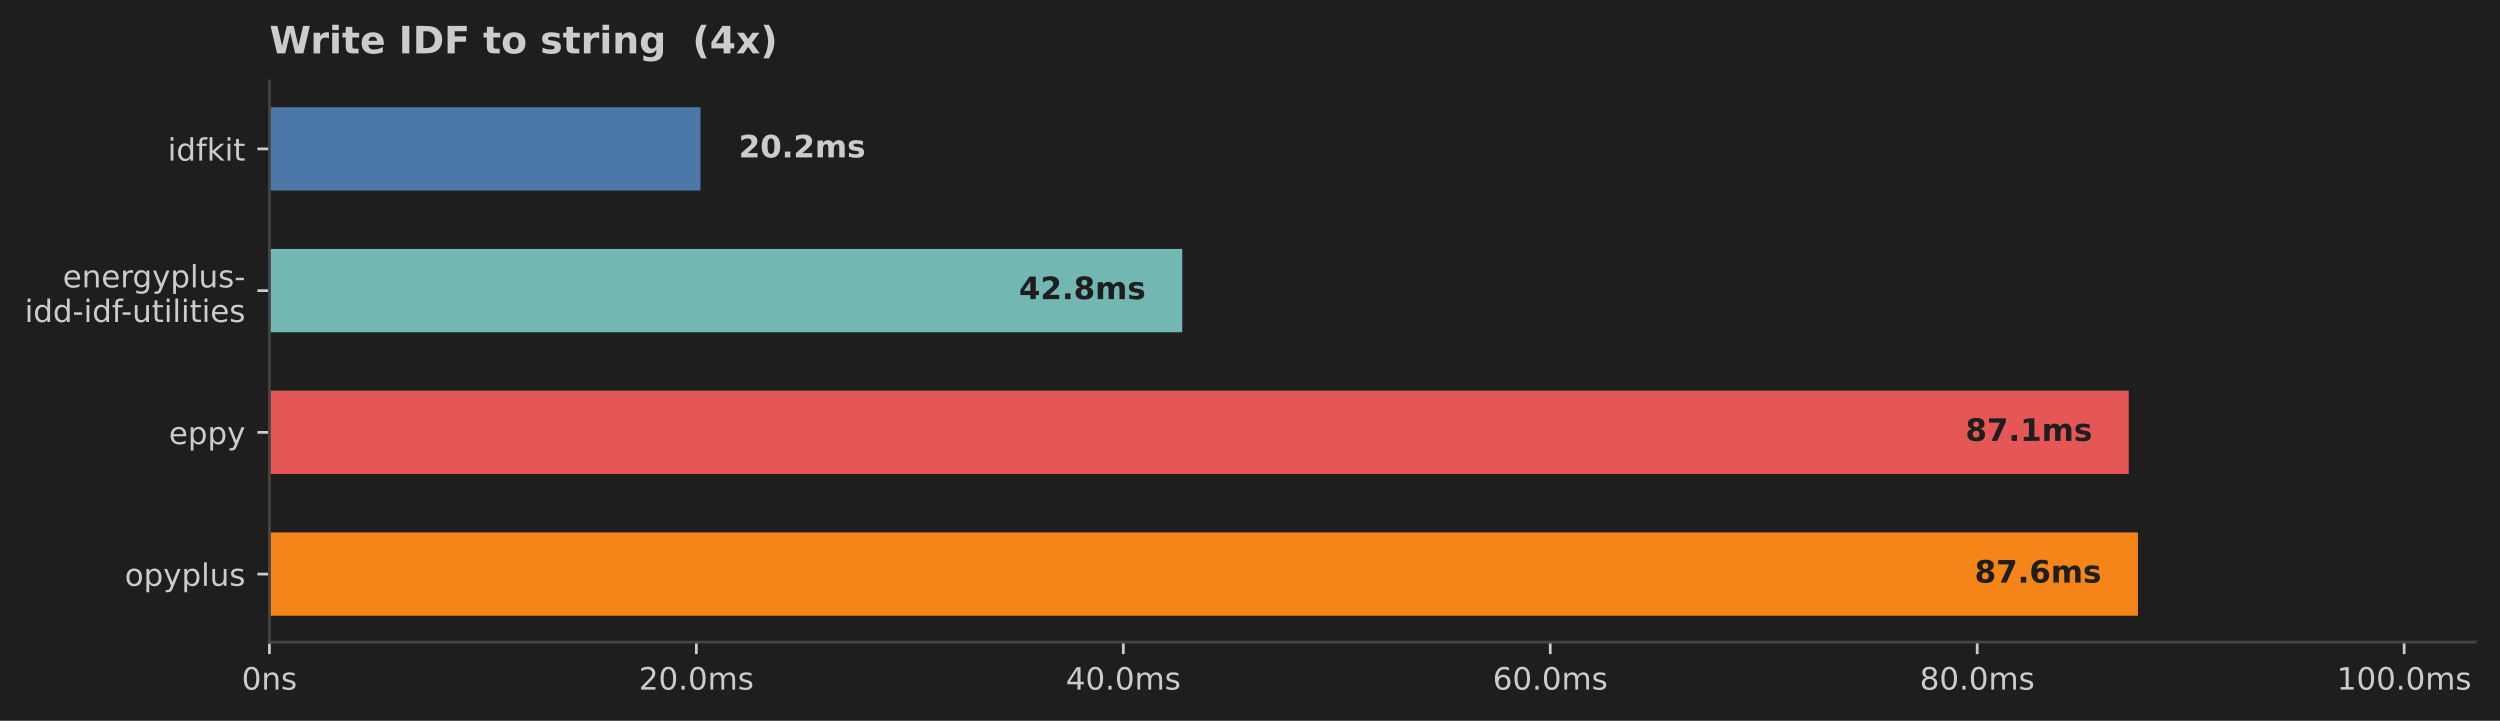
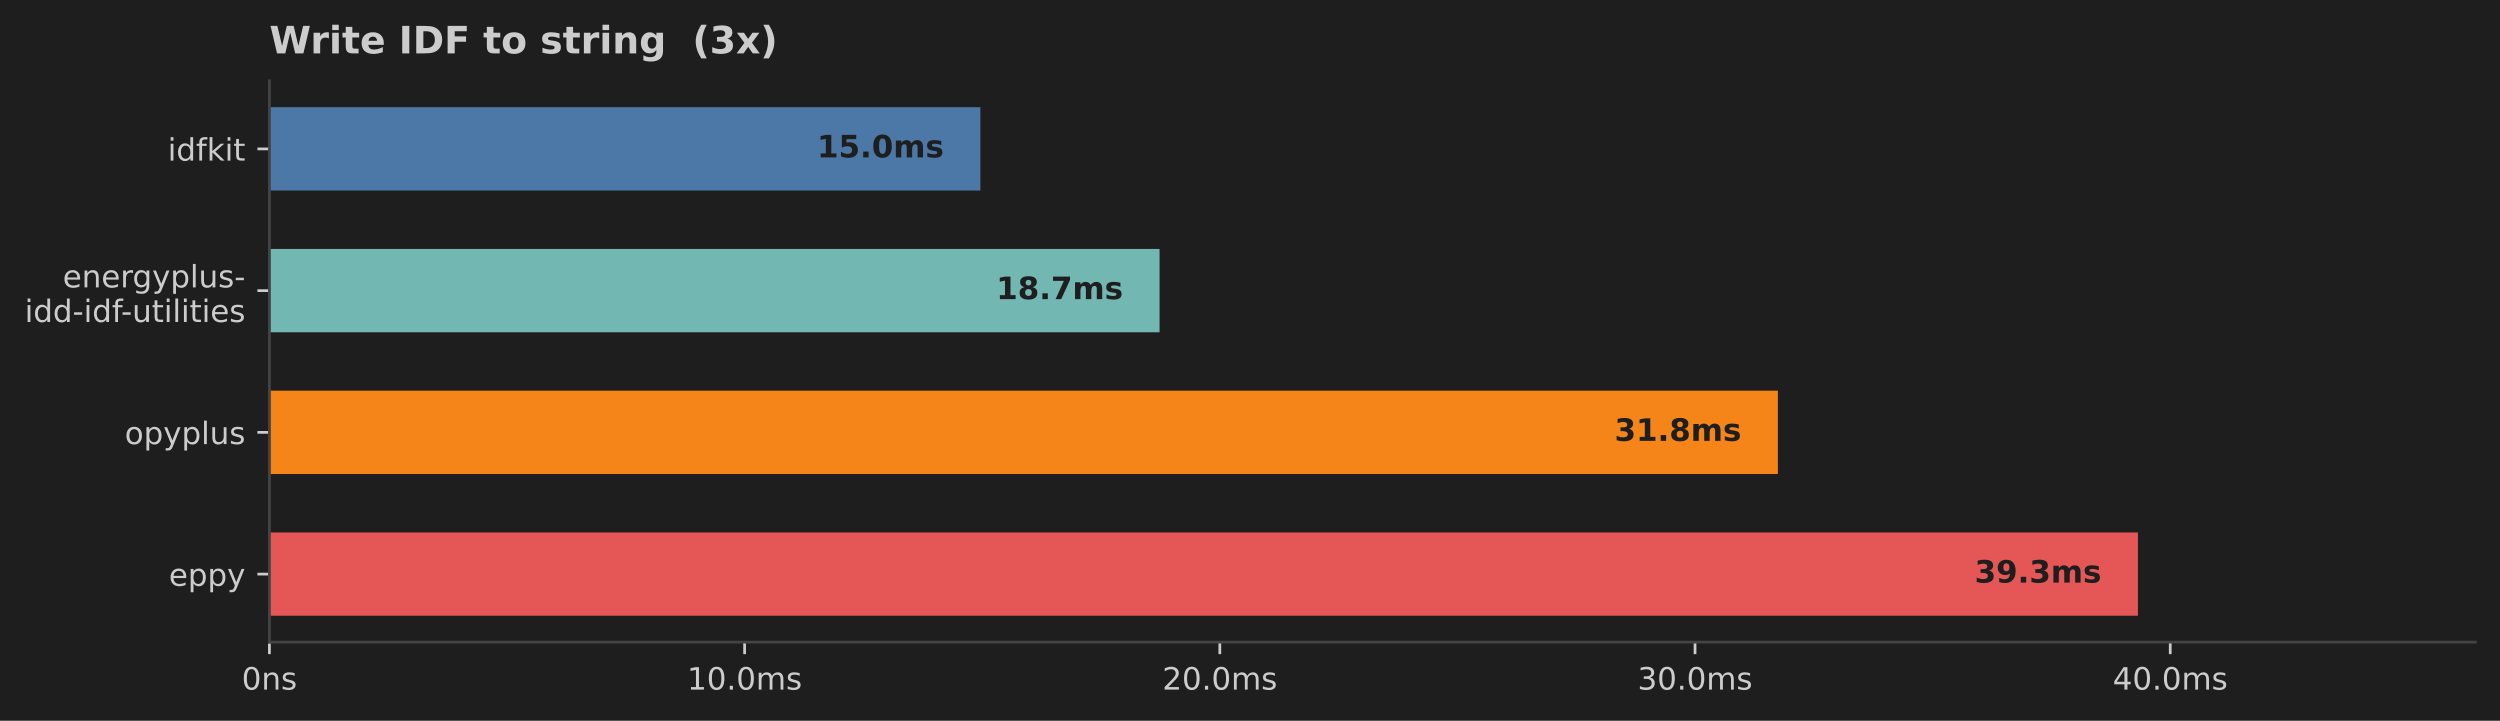
<svg xmlns="http://www.w3.org/2000/svg" xmlns:xlink="http://www.w3.org/1999/xlink" width="728.4pt" height="210pt" viewBox="0 0 728.4 210" version="1.1">
  <defs>
    <style type="text/css">*{stroke-linejoin: round; stroke-linecap: butt}</style>
  </defs>
  <g id="figure_1">
    <g id="patch_1">
      <path d="M 0 210 L 728.4 210 L 728.4 -0 L 0 -0 z " style="fill: #1e1e1e" />
    </g>
    <g id="axes_1">
      <g id="patch_2">
        <path d="M 78.497 187.089 L 721.2 187.089 L 721.2 23.558 L 78.497 23.558 z " style="fill: #1e1e1e" />
      </g>
      <g id="patch_3">
-         <path d="M 78.497 30.992 L 204.346 30.992 L 204.346 55.769 L 78.497 55.769 z " clip-path="url(#p93267f2c42)" style="fill: #4c78a8; stroke: #1e1e1e; stroke-width: 0.5; stroke-linejoin: miter" />
+         <path d="M 78.497 30.992 L 285.893 30.992 L 285.893 55.769 L 78.497 55.769 z " clip-path="url(#pe9deeb8edf)" style="fill: #4c78a8; stroke: #1e1e1e; stroke-width: 0.5; stroke-linejoin: miter" />
      </g>
      <g id="patch_4">
-         <path d="M 78.497 72.287 L 344.708 72.287 L 344.708 97.065 L 78.497 97.065 z " clip-path="url(#p93267f2c42)" style="fill: #72b7b2; stroke: #1e1e1e; stroke-width: 0.5; stroke-linejoin: miter" />
+         <path d="M 78.497 72.287 L 338.099 72.287 L 338.099 97.065 L 78.497 97.065 z " clip-path="url(#pe9deeb8edf)" style="fill: #72b7b2; stroke: #1e1e1e; stroke-width: 0.5; stroke-linejoin: miter" />
      </g>
      <g id="patch_5">
-         <path d="M 78.497 113.583 L 620.486 113.583 L 620.486 138.36 L 78.497 138.36 z " clip-path="url(#p93267f2c42)" style="fill: #e45756; stroke: #1e1e1e; stroke-width: 0.5; stroke-linejoin: miter" />
+         <path d="M 78.497 113.583 L 518.252 113.583 L 518.252 138.36 L 78.497 138.36 z " clip-path="url(#pe9deeb8edf)" style="fill: #f58518; stroke: #1e1e1e; stroke-width: 0.5; stroke-linejoin: miter" />
      </g>
      <g id="patch_6">
-         <path d="M 78.497 154.879 L 623.16 154.879 L 623.16 179.656 L 78.497 179.656 z " clip-path="url(#p93267f2c42)" style="fill: #f58518; stroke: #1e1e1e; stroke-width: 0.5; stroke-linejoin: miter" />
+         <path d="M 78.497 154.879 L 623.16 154.879 L 623.16 179.656 L 78.497 179.656 z " clip-path="url(#pe9deeb8edf)" style="fill: #e45756; stroke: #1e1e1e; stroke-width: 0.5; stroke-linejoin: miter" />
      </g>
      <g id="matplotlib.axis_1">
        <g id="xtick_1">
          <g id="line2d_1">
            <defs>
-               <path id="m9bdb5a04f8" d="M 0 0 L 0 3.5 " style="stroke: #cccccc; stroke-width: 0.8" />
+               <path id="m05610d7aa7" d="M 0 0 L 0 3.5 " style="stroke: #cccccc; stroke-width: 0.8" />
            </defs>
            <g>
-               <use xlink:href="#m9bdb5a04f8" x="78.497" y="187.089" style="fill: #cccccc; stroke: #cccccc; stroke-width: 0.8" />
+               <use xlink:href="#m05610d7aa7" x="78.497" y="187.089" style="fill: #cccccc; stroke: #cccccc; stroke-width: 0.8" />
            </g>
          </g>
          <g id="text_1">
            <g style="fill: #cccccc" transform="translate(70.43734 200.9278) scale(0.09 -0.09)">
              <defs>
                <path id="DejaVuSans-30" d="M 2034 4250 Q 1547 4250 1301 3770 Q 1056 3291 1056 2328 Q 1056 1369 1301 889 Q 1547 409 2034 409 Q 2525 409 2770 889 Q 3016 1369 3016 2328 Q 3016 3291 2770 3770 Q 2525 4250 2034 4250 z M 2034 4750 Q 2819 4750 3233 4129 Q 3647 3509 3647 2328 Q 3647 1150 3233 529 Q 2819 -91 2034 -91 Q 1250 -91 836 529 Q 422 1150 422 2328 Q 422 3509 836 4129 Q 1250 4750 2034 4750 z " transform="scale(0.015625)" />
                <path id="DejaVuSans-6e" d="M 3513 2113 L 3513 0 L 2938 0 L 2938 2094 Q 2938 2591 2744 2837 Q 2550 3084 2163 3084 Q 1697 3084 1428 2787 Q 1159 2491 1159 1978 L 1159 0 L 581 0 L 581 3500 L 1159 3500 L 1159 2956 Q 1366 3272 1645 3428 Q 1925 3584 2291 3584 Q 2894 3584 3203 3211 Q 3513 2838 3513 2113 z " transform="scale(0.015625)" />
                <path id="DejaVuSans-73" d="M 2834 3397 L 2834 2853 Q 2591 2978 2328 3040 Q 2066 3103 1784 3103 Q 1356 3103 1142 2972 Q 928 2841 928 2578 Q 928 2378 1081 2264 Q 1234 2150 1697 2047 L 1894 2003 Q 2506 1872 2764 1633 Q 3022 1394 3022 966 Q 3022 478 2636 193 Q 2250 -91 1575 -91 Q 1294 -91 989 -36 Q 684 19 347 128 L 347 722 Q 666 556 975 473 Q 1284 391 1588 391 Q 1994 391 2212 530 Q 2431 669 2431 922 Q 2431 1156 2273 1281 Q 2116 1406 1581 1522 L 1381 1569 Q 847 1681 609 1914 Q 372 2147 372 2553 Q 372 3047 722 3315 Q 1072 3584 1716 3584 Q 2034 3584 2315 3537 Q 2597 3491 2834 3397 z " transform="scale(0.015625)" />
              </defs>
              <use xlink:href="#DejaVuSans-30" />
              <use xlink:href="#DejaVuSans-6e" transform="translate(63.62305 0)" />
              <use xlink:href="#DejaVuSans-73" transform="translate(127.002 0)" />
            </g>
          </g>
        </g>
        <g id="xtick_2">
          <g id="line2d_2">
            <g>
-               <use xlink:href="#m9bdb5a04f8" x="202.892" y="187.089" style="fill: #cccccc; stroke: #cccccc; stroke-width: 0.8" />
+               <use xlink:href="#m05610d7aa7" x="216.952" y="187.089" style="fill: #cccccc; stroke: #cccccc; stroke-width: 0.8" />
            </g>
          </g>
          <g id="text_2">
-             <g style="fill: #cccccc" transform="translate(186.1449 200.9278) scale(0.09 -0.09)">
-               <defs>
-                 <path id="DejaVuSans-32" d="M 1228 531 L 3431 531 L 3431 0 L 469 0 L 469 531 Q 828 903 1448 1529 Q 2069 2156 2228 2338 Q 2531 2678 2651 2914 Q 2772 3150 2772 3378 Q 2772 3750 2511 3984 Q 2250 4219 1831 4219 Q 1534 4219 1204 4116 Q 875 4013 500 3803 L 500 4441 Q 881 4594 1212 4672 Q 1544 4750 1819 4750 Q 2544 4750 2975 4387 Q 3406 4025 3406 3419 Q 3406 3131 3298 2873 Q 3191 2616 2906 2266 Q 2828 2175 2409 1742 Q 1991 1309 1228 531 z " transform="scale(0.015625)" />
+             <g style="fill: #cccccc" transform="translate(200.2051 200.9278) scale(0.09 -0.09)">
+               <defs>
+                 <path id="DejaVuSans-31" d="M 794 531 L 1825 531 L 1825 4091 L 703 3866 L 703 4441 L 1819 4666 L 2450 4666 L 2450 531 L 3481 531 L 3481 0 L 794 0 L 794 531 z " transform="scale(0.015625)" />
                <path id="DejaVuSans-2e" d="M 684 794 L 1344 794 L 1344 0 L 684 0 L 684 794 z " transform="scale(0.015625)" />
                <path id="DejaVuSans-6d" d="M 3328 2828 Q 3544 3216 3844 3400 Q 4144 3584 4550 3584 Q 5097 3584 5394 3201 Q 5691 2819 5691 2113 L 5691 0 L 5113 0 L 5113 2094 Q 5113 2597 4934 2840 Q 4756 3084 4391 3084 Q 3944 3084 3684 2787 Q 3425 2491 3425 1978 L 3425 0 L 2847 0 L 2847 2094 Q 2847 2600 2669 2842 Q 2491 3084 2119 3084 Q 1678 3084 1418 2786 Q 1159 2488 1159 1978 L 1159 0 L 581 0 L 581 3500 L 1159 3500 L 1159 2956 Q 1356 3278 1631 3431 Q 1906 3584 2284 3584 Q 2666 3584 2933 3390 Q 3200 3197 3328 2828 z " transform="scale(0.015625)" />
+               </defs>
+               <use xlink:href="#DejaVuSans-31" />
+               <use xlink:href="#DejaVuSans-30" transform="translate(63.62305 0)" />
+               <use xlink:href="#DejaVuSans-2e" transform="translate(127.2461 0)" />
+               <use xlink:href="#DejaVuSans-30" transform="translate(159.0332 0)" />
+               <use xlink:href="#DejaVuSans-6d" transform="translate(222.6562 0)" />
+               <use xlink:href="#DejaVuSans-73" transform="translate(320.0684 0)" />
+             </g>
+           </g>
+         </g>
+         <g id="xtick_3">
+           <g id="line2d_3">
+             <g>
+               <use xlink:href="#m05610d7aa7" x="355.408" y="187.089" style="fill: #cccccc; stroke: #cccccc; stroke-width: 0.8" />
+             </g>
+           </g>
+           <g id="text_3">
+             <g style="fill: #cccccc" transform="translate(338.6607 200.9278) scale(0.09 -0.09)">
+               <defs>
+                 <path id="DejaVuSans-32" d="M 1228 531 L 3431 531 L 3431 0 L 469 0 L 469 531 Q 828 903 1448 1529 Q 2069 2156 2228 2338 Q 2531 2678 2651 2914 Q 2772 3150 2772 3378 Q 2772 3750 2511 3984 Q 2250 4219 1831 4219 Q 1534 4219 1204 4116 Q 875 4013 500 3803 L 500 4441 Q 881 4594 1212 4672 Q 1544 4750 1819 4750 Q 2544 4750 2975 4387 Q 3406 4025 3406 3419 Q 3406 3131 3298 2873 Q 3191 2616 2906 2266 Q 2828 2175 2409 1742 Q 1991 1309 1228 531 z " transform="scale(0.015625)" />
              </defs>
              <use xlink:href="#DejaVuSans-32" />
              <use xlink:href="#DejaVuSans-30" transform="translate(63.62305 0)" />
              <use xlink:href="#DejaVuSans-2e" transform="translate(127.2461 0)" />
              <use xlink:href="#DejaVuSans-30" transform="translate(159.0332 0)" />
              <use xlink:href="#DejaVuSans-6d" transform="translate(222.6562 0)" />
              <use xlink:href="#DejaVuSans-73" transform="translate(320.0684 0)" />
            </g>
          </g>
        </g>
-         <g id="xtick_3">
-           <g id="line2d_3">
-             <g>
-               <use xlink:href="#m9bdb5a04f8" x="327.287" y="187.089" style="fill: #cccccc; stroke: #cccccc; stroke-width: 0.8" />
-             </g>
-           </g>
-           <g id="text_3">
-             <g style="fill: #cccccc" transform="translate(310.5403 200.9278) scale(0.09 -0.09)">
+         <g id="xtick_4">
+           <g id="line2d_4">
+             <g>
+               <use xlink:href="#m05610d7aa7" x="493.863" y="187.089" style="fill: #cccccc; stroke: #cccccc; stroke-width: 0.8" />
+             </g>
+           </g>
+           <g id="text_4">
+             <g style="fill: #cccccc" transform="translate(477.1163 200.9278) scale(0.09 -0.09)">
+               <defs>
+                 <path id="DejaVuSans-33" d="M 2597 2516 Q 3050 2419 3304 2112 Q 3559 1806 3559 1356 Q 3559 666 3084 287 Q 2609 -91 1734 -91 Q 1441 -91 1130 -33 Q 819 25 488 141 L 488 750 Q 750 597 1062 519 Q 1375 441 1716 441 Q 2309 441 2620 675 Q 2931 909 2931 1356 Q 2931 1769 2642 2001 Q 2353 2234 1838 2234 L 1294 2234 L 1294 2753 L 1863 2753 Q 2328 2753 2575 2939 Q 2822 3125 2822 3475 Q 2822 3834 2567 4026 Q 2313 4219 1838 4219 Q 1578 4219 1281 4162 Q 984 4106 628 3988 L 628 4550 Q 988 4650 1302 4700 Q 1616 4750 1894 4750 Q 2613 4750 3031 4423 Q 3450 4097 3450 3541 Q 3450 3153 3228 2886 Q 3006 2619 2597 2516 z " transform="scale(0.015625)" />
+               </defs>
+               <use xlink:href="#DejaVuSans-33" />
+               <use xlink:href="#DejaVuSans-30" transform="translate(63.62305 0)" />
+               <use xlink:href="#DejaVuSans-2e" transform="translate(127.2461 0)" />
+               <use xlink:href="#DejaVuSans-30" transform="translate(159.0332 0)" />
+               <use xlink:href="#DejaVuSans-6d" transform="translate(222.6562 0)" />
+               <use xlink:href="#DejaVuSans-73" transform="translate(320.0684 0)" />
+             </g>
+           </g>
+         </g>
+         <g id="xtick_5">
+           <g id="line2d_5">
+             <g>
+               <use xlink:href="#m05610d7aa7" x="632.319" y="187.089" style="fill: #cccccc; stroke: #cccccc; stroke-width: 0.8" />
+             </g>
+           </g>
+           <g id="text_5">
+             <g style="fill: #cccccc" transform="translate(615.5719 200.9278) scale(0.09 -0.09)">
              <defs>
                <path id="DejaVuSans-34" d="M 2419 4116 L 825 1625 L 2419 1625 L 2419 4116 z M 2253 4666 L 3047 4666 L 3047 1625 L 3713 1625 L 3713 1100 L 3047 1100 L 3047 0 L 2419 0 L 2419 1100 L 313 1100 L 313 1709 L 2253 4666 z " transform="scale(0.015625)" />
              </defs>
              <use xlink:href="#DejaVuSans-34" />
              <use xlink:href="#DejaVuSans-30" transform="translate(63.62305 0)" />
              <use xlink:href="#DejaVuSans-2e" transform="translate(127.2461 0)" />
              <use xlink:href="#DejaVuSans-30" transform="translate(159.0332 0)" />
              <use xlink:href="#DejaVuSans-6d" transform="translate(222.6562 0)" />
              <use xlink:href="#DejaVuSans-73" transform="translate(320.0684 0)" />
            </g>
          </g>
        </g>
-         <g id="xtick_4">
-           <g id="line2d_4">
-             <g>
-               <use xlink:href="#m9bdb5a04f8" x="451.683" y="187.089" style="fill: #cccccc; stroke: #cccccc; stroke-width: 0.8" />
-             </g>
-           </g>
-           <g id="text_4">
-             <g style="fill: #cccccc" transform="translate(434.9357 200.9278) scale(0.09 -0.09)">
-               <defs>
-                 <path id="DejaVuSans-36" d="M 2113 2584 Q 1688 2584 1439 2293 Q 1191 2003 1191 1497 Q 1191 994 1439 701 Q 1688 409 2113 409 Q 2538 409 2786 701 Q 3034 994 3034 1497 Q 3034 2003 2786 2293 Q 2538 2584 2113 2584 z M 3366 4563 L 3366 3988 Q 3128 4100 2886 4159 Q 2644 4219 2406 4219 Q 1781 4219 1451 3797 Q 1122 3375 1075 2522 Q 1259 2794 1537 2939 Q 1816 3084 2150 3084 Q 2853 3084 3261 2657 Q 3669 2231 3669 1497 Q 3669 778 3244 343 Q 2819 -91 2113 -91 Q 1303 -91 875 529 Q 447 1150 447 2328 Q 447 3434 972 4092 Q 1497 4750 2381 4750 Q 2619 4750 2861 4703 Q 3103 4656 3366 4563 z " transform="scale(0.015625)" />
-               </defs>
-               <use xlink:href="#DejaVuSans-36" />
-               <use xlink:href="#DejaVuSans-30" transform="translate(63.62305 0)" />
-               <use xlink:href="#DejaVuSans-2e" transform="translate(127.2461 0)" />
-               <use xlink:href="#DejaVuSans-30" transform="translate(159.0332 0)" />
-               <use xlink:href="#DejaVuSans-6d" transform="translate(222.6562 0)" />
-               <use xlink:href="#DejaVuSans-73" transform="translate(320.0684 0)" />
-             </g>
-           </g>
-         </g>
-         <g id="xtick_5">
-           <g id="line2d_5">
-             <g>
-               <use xlink:href="#m9bdb5a04f8" x="576.078" y="187.089" style="fill: #cccccc; stroke: #cccccc; stroke-width: 0.8" />
-             </g>
-           </g>
-           <g id="text_5">
-             <g style="fill: #cccccc" transform="translate(559.331 200.9278) scale(0.09 -0.09)">
-               <defs>
-                 <path id="DejaVuSans-38" d="M 2034 2216 Q 1584 2216 1326 1975 Q 1069 1734 1069 1313 Q 1069 891 1326 650 Q 1584 409 2034 409 Q 2484 409 2743 651 Q 3003 894 3003 1313 Q 3003 1734 2745 1975 Q 2488 2216 2034 2216 z M 1403 2484 Q 997 2584 770 2862 Q 544 3141 544 3541 Q 544 4100 942 4425 Q 1341 4750 2034 4750 Q 2731 4750 3128 4425 Q 3525 4100 3525 3541 Q 3525 3141 3298 2862 Q 3072 2584 2669 2484 Q 3125 2378 3379 2068 Q 3634 1759 3634 1313 Q 3634 634 3220 271 Q 2806 -91 2034 -91 Q 1263 -91 848 271 Q 434 634 434 1313 Q 434 1759 690 2068 Q 947 2378 1403 2484 z M 1172 3481 Q 1172 3119 1398 2916 Q 1625 2713 2034 2713 Q 2441 2713 2670 2916 Q 2900 3119 2900 3481 Q 2900 3844 2670 4047 Q 2441 4250 2034 4250 Q 1625 4250 1398 4047 Q 1172 3844 1172 3481 z " transform="scale(0.015625)" />
-               </defs>
-               <use xlink:href="#DejaVuSans-38" />
-               <use xlink:href="#DejaVuSans-30" transform="translate(63.62305 0)" />
-               <use xlink:href="#DejaVuSans-2e" transform="translate(127.2461 0)" />
-               <use xlink:href="#DejaVuSans-30" transform="translate(159.0332 0)" />
-               <use xlink:href="#DejaVuSans-6d" transform="translate(222.6562 0)" />
-               <use xlink:href="#DejaVuSans-73" transform="translate(320.0684 0)" />
-             </g>
-           </g>
-         </g>
-         <g id="xtick_6">
-           <g id="line2d_6">
-             <g>
-               <use xlink:href="#m9bdb5a04f8" x="700.473" y="187.089" style="fill: #cccccc; stroke: #cccccc; stroke-width: 0.8" />
-             </g>
-           </g>
-           <g id="text_6">
-             <g style="fill: #cccccc" transform="translate(680.8633 200.9278) scale(0.09 -0.09)">
-               <defs>
-                 <path id="DejaVuSans-31" d="M 794 531 L 1825 531 L 1825 4091 L 703 3866 L 703 4441 L 1819 4666 L 2450 4666 L 2450 531 L 3481 531 L 3481 0 L 794 0 L 794 531 z " transform="scale(0.015625)" />
-               </defs>
-               <use xlink:href="#DejaVuSans-31" />
-               <use xlink:href="#DejaVuSans-30" transform="translate(63.62305 0)" />
-               <use xlink:href="#DejaVuSans-30" transform="translate(127.2461 0)" />
-               <use xlink:href="#DejaVuSans-2e" transform="translate(190.8691 0)" />
-               <use xlink:href="#DejaVuSans-30" transform="translate(222.6562 0)" />
-               <use xlink:href="#DejaVuSans-6d" transform="translate(286.2793 0)" />
-               <use xlink:href="#DejaVuSans-73" transform="translate(383.6914 0)" />
-             </g>
-           </g>
-         </g>
      </g>
      <g id="matplotlib.axis_2">
        <g id="ytick_1">
-           <g id="line2d_7">
+           <g id="line2d_6">
            <defs>
-               <path id="m11b042b193" d="M 0 0 L -3.5 0 " style="stroke: #cccccc; stroke-width: 0.8" />
+               <path id="m32acbdb118" d="M 0 0 L -3.5 0 " style="stroke: #cccccc; stroke-width: 0.8" />
            </defs>
            <g>
-               <use xlink:href="#m11b042b193" x="78.497" y="43.38" style="fill: #cccccc; stroke: #cccccc; stroke-width: 0.8" />
-             </g>
-           </g>
-           <g id="text_7">
+               <use xlink:href="#m32acbdb118" x="78.497" y="43.38" style="fill: #cccccc; stroke: #cccccc; stroke-width: 0.8" />
+             </g>
+           </g>
+           <g id="text_6">
            <g style="fill: #cccccc" transform="translate(48.87422 46.79951) scale(0.09 -0.09)">
              <defs>
                <path id="DejaVuSans-69" d="M 603 3500 L 1178 3500 L 1178 0 L 603 0 L 603 3500 z M 603 4863 L 1178 4863 L 1178 4134 L 603 4134 L 603 4863 z " transform="scale(0.015625)" />
                <path id="DejaVuSans-64" d="M 2906 2969 L 2906 4863 L 3481 4863 L 3481 0 L 2906 0 L 2906 525 Q 2725 213 2448 61 Q 2172 -91 1784 -91 Q 1150 -91 751 415 Q 353 922 353 1747 Q 353 2572 751 3078 Q 1150 3584 1784 3584 Q 2172 3584 2448 3432 Q 2725 3281 2906 2969 z M 947 1747 Q 947 1113 1208 752 Q 1469 391 1925 391 Q 2381 391 2643 752 Q 2906 1113 2906 1747 Q 2906 2381 2643 2742 Q 2381 3103 1925 3103 Q 1469 3103 1208 2742 Q 947 2381 947 1747 z " transform="scale(0.015625)" />
                <path id="DejaVuSans-66" d="M 2375 4863 L 2375 4384 L 1825 4384 Q 1516 4384 1395 4259 Q 1275 4134 1275 3809 L 1275 3500 L 2222 3500 L 2222 3053 L 1275 3053 L 1275 0 L 697 0 L 697 3053 L 147 3053 L 147 3500 L 697 3500 L 697 3744 Q 697 4328 969 4595 Q 1241 4863 1831 4863 L 2375 4863 z " transform="scale(0.015625)" />
                <path id="DejaVuSans-6b" d="M 581 4863 L 1159 4863 L 1159 1991 L 2875 3500 L 3609 3500 L 1753 1863 L 3688 0 L 2938 0 L 1159 1709 L 1159 0 L 581 0 L 581 4863 z " transform="scale(0.015625)" />
                <path id="DejaVuSans-74" d="M 1172 4494 L 1172 3500 L 2356 3500 L 2356 3053 L 1172 3053 L 1172 1153 Q 1172 725 1289 603 Q 1406 481 1766 481 L 2356 481 L 2356 0 L 1766 0 Q 1100 0 847 248 Q 594 497 594 1153 L 594 3053 L 172 3053 L 172 3500 L 594 3500 L 594 4494 L 1172 4494 z " transform="scale(0.015625)" />
              </defs>
              <use xlink:href="#DejaVuSans-69" />
              <use xlink:href="#DejaVuSans-64" transform="translate(27.7832 0)" />
              <use xlink:href="#DejaVuSans-66" transform="translate(91.25977 0)" />
              <use xlink:href="#DejaVuSans-6b" transform="translate(126.4648 0)" />
              <use xlink:href="#DejaVuSans-69" transform="translate(184.375 0)" />
              <use xlink:href="#DejaVuSans-74" transform="translate(212.1582 0)" />
            </g>
          </g>
        </g>
        <g id="ytick_2">
-           <g id="line2d_8">
-             <g>
-               <use xlink:href="#m11b042b193" x="78.497" y="84.676" style="fill: #cccccc; stroke: #cccccc; stroke-width: 0.8" />
-             </g>
-           </g>
-           <g id="text_8">
+           <g id="line2d_7">
+             <g>
+               <use xlink:href="#m32acbdb118" x="78.497" y="84.676" style="fill: #cccccc; stroke: #cccccc; stroke-width: 0.8" />
+             </g>
+           </g>
+           <g id="text_7">
            <g style="fill: #cccccc" transform="translate(18.28125 83.74004) scale(0.09 -0.09)">
              <defs>
                <path id="DejaVuSans-65" d="M 3597 1894 L 3597 1613 L 953 1613 Q 991 1019 1311 708 Q 1631 397 2203 397 Q 2534 397 2845 478 Q 3156 559 3463 722 L 3463 178 Q 3153 47 2828 -22 Q 2503 -91 2169 -91 Q 1331 -91 842 396 Q 353 884 353 1716 Q 353 2575 817 3079 Q 1281 3584 2069 3584 Q 2775 3584 3186 3129 Q 3597 2675 3597 1894 z M 3022 2063 Q 3016 2534 2758 2815 Q 2500 3097 2075 3097 Q 1594 3097 1305 2825 Q 1016 2553 972 2059 L 3022 2063 z " transform="scale(0.015625)" />
                <path id="DejaVuSans-72" d="M 2631 2963 Q 2534 3019 2420 3045 Q 2306 3072 2169 3072 Q 1681 3072 1420 2755 Q 1159 2438 1159 1844 L 1159 0 L 581 0 L 581 3500 L 1159 3500 L 1159 2956 Q 1341 3275 1631 3429 Q 1922 3584 2338 3584 Q 2397 3584 2469 3576 Q 2541 3569 2628 3553 L 2631 2963 z " transform="scale(0.015625)" />
                <path id="DejaVuSans-67" d="M 2906 1791 Q 2906 2416 2648 2759 Q 2391 3103 1925 3103 Q 1463 3103 1205 2759 Q 947 2416 947 1791 Q 947 1169 1205 825 Q 1463 481 1925 481 Q 2391 481 2648 825 Q 2906 1169 2906 1791 z M 3481 434 Q 3481 -459 3084 -895 Q 2688 -1331 1869 -1331 Q 1566 -1331 1297 -1286 Q 1028 -1241 775 -1147 L 775 -588 Q 1028 -725 1275 -790 Q 1522 -856 1778 -856 Q 2344 -856 2625 -561 Q 2906 -266 2906 331 L 2906 616 Q 2728 306 2450 153 Q 2172 0 1784 0 Q 1141 0 747 490 Q 353 981 353 1791 Q 353 2603 747 3093 Q 1141 3584 1784 3584 Q 2172 3584 2450 3431 Q 2728 3278 2906 2969 L 2906 3500 L 3481 3500 L 3481 434 z " transform="scale(0.015625)" />
                <path id="DejaVuSans-79" d="M 2059 -325 Q 1816 -950 1584 -1140 Q 1353 -1331 966 -1331 L 506 -1331 L 506 -850 L 844 -850 Q 1081 -850 1212 -737 Q 1344 -625 1503 -206 L 1606 56 L 191 3500 L 800 3500 L 1894 763 L 2988 3500 L 3597 3500 L 2059 -325 z " transform="scale(0.015625)" />
                <path id="DejaVuSans-70" d="M 1159 525 L 1159 -1331 L 581 -1331 L 581 3500 L 1159 3500 L 1159 2969 Q 1341 3281 1617 3432 Q 1894 3584 2278 3584 Q 2916 3584 3314 3078 Q 3713 2572 3713 1747 Q 3713 922 3314 415 Q 2916 -91 2278 -91 Q 1894 -91 1617 61 Q 1341 213 1159 525 z M 3116 1747 Q 3116 2381 2855 2742 Q 2594 3103 2138 3103 Q 1681 3103 1420 2742 Q 1159 2381 1159 1747 Q 1159 1113 1420 752 Q 1681 391 2138 391 Q 2594 391 2855 752 Q 3116 1113 3116 1747 z " transform="scale(0.015625)" />
                <path id="DejaVuSans-6c" d="M 603 4863 L 1178 4863 L 1178 0 L 603 0 L 603 4863 z " transform="scale(0.015625)" />
                <path id="DejaVuSans-75" d="M 544 1381 L 544 3500 L 1119 3500 L 1119 1403 Q 1119 906 1312 657 Q 1506 409 1894 409 Q 2359 409 2629 706 Q 2900 1003 2900 1516 L 2900 3500 L 3475 3500 L 3475 0 L 2900 0 L 2900 538 Q 2691 219 2414 64 Q 2138 -91 1772 -91 Q 1169 -91 856 284 Q 544 659 544 1381 z M 1991 3584 L 1991 3584 z " transform="scale(0.015625)" />
                <path id="DejaVuSans-2d" d="M 313 2009 L 1997 2009 L 1997 1497 L 313 1497 L 313 2009 z " transform="scale(0.015625)" />
              </defs>
              <use xlink:href="#DejaVuSans-65" />
              <use xlink:href="#DejaVuSans-6e" transform="translate(61.52344 0)" />
              <use xlink:href="#DejaVuSans-65" transform="translate(124.9023 0)" />
              <use xlink:href="#DejaVuSans-72" transform="translate(186.4258 0)" />
              <use xlink:href="#DejaVuSans-67" transform="translate(225.7891 0)" />
              <use xlink:href="#DejaVuSans-79" transform="translate(289.2656 0)" />
              <use xlink:href="#DejaVuSans-70" transform="translate(348.4453 0)" />
              <use xlink:href="#DejaVuSans-6c" transform="translate(411.9219 0)" />
              <use xlink:href="#DejaVuSans-75" transform="translate(439.7051 0)" />
              <use xlink:href="#DejaVuSans-73" transform="translate(503.084 0)" />
              <use xlink:href="#DejaVuSans-2d" transform="translate(555.1836 0)" />
            </g>
            <g style="fill: #cccccc" transform="translate(7.2 93.81807) scale(0.09 -0.09)">
              <use xlink:href="#DejaVuSans-69" />
              <use xlink:href="#DejaVuSans-64" transform="translate(27.7832 0)" />
              <use xlink:href="#DejaVuSans-64" transform="translate(91.25977 0)" />
              <use xlink:href="#DejaVuSans-2d" transform="translate(154.7363 0)" />
              <use xlink:href="#DejaVuSans-69" transform="translate(190.8203 0)" />
              <use xlink:href="#DejaVuSans-64" transform="translate(218.6035 0)" />
              <use xlink:href="#DejaVuSans-66" transform="translate(282.0801 0)" />
              <use xlink:href="#DejaVuSans-2d" transform="translate(311.7852 0)" />
              <use xlink:href="#DejaVuSans-75" transform="translate(347.8691 0)" />
              <use xlink:href="#DejaVuSans-74" transform="translate(411.248 0)" />
              <use xlink:href="#DejaVuSans-69" transform="translate(450.457 0)" />
              <use xlink:href="#DejaVuSans-6c" transform="translate(478.2402 0)" />
              <use xlink:href="#DejaVuSans-69" transform="translate(506.0234 0)" />
              <use xlink:href="#DejaVuSans-74" transform="translate(533.8066 0)" />
              <use xlink:href="#DejaVuSans-69" transform="translate(573.0156 0)" />
              <use xlink:href="#DejaVuSans-65" transform="translate(600.7988 0)" />
              <use xlink:href="#DejaVuSans-73" transform="translate(662.3223 0)" />
            </g>
          </g>
        </g>
        <g id="ytick_3">
-           <g id="line2d_9">
-             <g>
-               <use xlink:href="#m11b042b193" x="78.497" y="125.972" style="fill: #cccccc; stroke: #cccccc; stroke-width: 0.8" />
-             </g>
-           </g>
-           <g id="text_9">
-             <g style="fill: #cccccc" transform="translate(49.20469 129.3909) scale(0.09 -0.09)">
-               <use xlink:href="#DejaVuSans-65" />
-               <use xlink:href="#DejaVuSans-70" transform="translate(61.52344 0)" />
-               <use xlink:href="#DejaVuSans-70" transform="translate(125 0)" />
-               <use xlink:href="#DejaVuSans-79" transform="translate(188.4766 0)" />
-             </g>
-           </g>
-         </g>
-         <g id="ytick_4">
-           <g id="line2d_10">
-             <g>
-               <use xlink:href="#m11b042b193" x="78.497" y="167.267" style="fill: #cccccc; stroke: #cccccc; stroke-width: 0.8" />
-             </g>
-           </g>
-           <g id="text_10">
-             <g style="fill: #cccccc" transform="translate(36.34313 170.6866) scale(0.09 -0.09)">
+           <g id="line2d_8">
+             <g>
+               <use xlink:href="#m32acbdb118" x="78.497" y="125.972" style="fill: #cccccc; stroke: #cccccc; stroke-width: 0.8" />
+             </g>
+           </g>
+           <g id="text_8">
+             <g style="fill: #cccccc" transform="translate(36.34313 129.3909) scale(0.09 -0.09)">
              <defs>
                <path id="DejaVuSans-6f" d="M 1959 3097 Q 1497 3097 1228 2736 Q 959 2375 959 1747 Q 959 1119 1226 758 Q 1494 397 1959 397 Q 2419 397 2687 759 Q 2956 1122 2956 1747 Q 2956 2369 2687 2733 Q 2419 3097 1959 3097 z M 1959 3584 Q 2709 3584 3137 3096 Q 3566 2609 3566 1747 Q 3566 888 3137 398 Q 2709 -91 1959 -91 Q 1206 -91 779 398 Q 353 888 353 1747 Q 353 2609 779 3096 Q 1206 3584 1959 3584 z " transform="scale(0.015625)" />
              </defs>
              <use xlink:href="#DejaVuSans-6f" />
              <use xlink:href="#DejaVuSans-70" transform="translate(61.18164 0)" />
              <use xlink:href="#DejaVuSans-79" transform="translate(124.6582 0)" />
              <use xlink:href="#DejaVuSans-70" transform="translate(183.8379 0)" />
              <use xlink:href="#DejaVuSans-6c" transform="translate(247.3145 0)" />
              <use xlink:href="#DejaVuSans-75" transform="translate(275.0977 0)" />
              <use xlink:href="#DejaVuSans-73" transform="translate(338.4766 0)" />
            </g>
          </g>
        </g>
+         <g id="ytick_4">
+           <g id="line2d_9">
+             <g>
+               <use xlink:href="#m32acbdb118" x="78.497" y="167.267" style="fill: #cccccc; stroke: #cccccc; stroke-width: 0.8" />
+             </g>
+           </g>
+           <g id="text_9">
+             <g style="fill: #cccccc" transform="translate(49.20469 170.6866) scale(0.09 -0.09)">
+               <use xlink:href="#DejaVuSans-65" />
+               <use xlink:href="#DejaVuSans-70" transform="translate(61.52344 0)" />
+               <use xlink:href="#DejaVuSans-70" transform="translate(125 0)" />
+               <use xlink:href="#DejaVuSans-79" transform="translate(188.4766 0)" />
+             </g>
+           </g>
+         </g>
      </g>
      <g id="patch_7">
        <path d="M 78.497 187.089 L 78.497 23.558 " style="fill: none; stroke: #444444; stroke-width: 0.8; stroke-linejoin: miter; stroke-linecap: square" />
      </g>
      <g id="patch_8">
        <path d="M 78.497 187.089 L 721.2 187.089 " style="fill: none; stroke: #444444; stroke-width: 0.8; stroke-linejoin: miter; stroke-linecap: square" />
      </g>
-       <g id="text_11">
-         <g style="fill: #cccccc" transform="translate(215.2396 45.86365) scale(0.09 -0.09)">
-           <defs>
-             <path id="DejaVuSans-Bold-32" d="M 1844 884 L 3897 884 L 3897 0 L 506 0 L 506 884 L 2209 2388 Q 2438 2594 2547 2791 Q 2656 2988 2656 3200 Q 2656 3528 2436 3728 Q 2216 3928 1850 3928 Q 1569 3928 1234 3808 Q 900 3688 519 3450 L 519 4475 Q 925 4609 1322 4679 Q 1719 4750 2100 4750 Q 2938 4750 3402 4381 Q 3866 4013 3866 3353 Q 3866 2972 3669 2642 Q 3472 2313 2841 1759 L 1844 884 z " transform="scale(0.015625)" />
+       <g id="text_10">
+         <g style="fill: #1e1e1e" transform="translate(238.06 45.86365) scale(0.09 -0.09)">
+           <defs>
+             <path id="DejaVuSans-Bold-31" d="M 750 831 L 1813 831 L 1813 3847 L 722 3622 L 722 4441 L 1806 4666 L 2950 4666 L 2950 831 L 4013 831 L 4013 0 L 750 0 L 750 831 z " transform="scale(0.015625)" />
+             <path id="DejaVuSans-Bold-35" d="M 678 4666 L 3669 4666 L 3669 3781 L 1638 3781 L 1638 3059 Q 1775 3097 1914 3117 Q 2053 3138 2203 3138 Q 3056 3138 3531 2711 Q 4006 2284 4006 1522 Q 4006 766 3489 337 Q 2972 -91 2053 -91 Q 1656 -91 1267 -14 Q 878 63 494 219 L 494 1166 Q 875 947 1217 837 Q 1559 728 1863 728 Q 2300 728 2551 942 Q 2803 1156 2803 1522 Q 2803 1891 2551 2103 Q 2300 2316 1863 2316 Q 1603 2316 1309 2248 Q 1016 2181 678 2041 L 678 4666 z " transform="scale(0.015625)" />
+             <path id="DejaVuSans-Bold-2e" d="M 653 1209 L 1778 1209 L 1778 0 L 653 0 L 653 1209 z " transform="scale(0.015625)" />
            <path id="DejaVuSans-Bold-30" d="M 2944 2338 Q 2944 3213 2780 3570 Q 2616 3928 2228 3928 Q 1841 3928 1675 3570 Q 1509 3213 1509 2338 Q 1509 1453 1675 1090 Q 1841 728 2228 728 Q 2613 728 2778 1090 Q 2944 1453 2944 2338 z M 4147 2328 Q 4147 1169 3647 539 Q 3147 -91 2228 -91 Q 1306 -91 806 539 Q 306 1169 306 2328 Q 306 3491 806 4120 Q 1306 4750 2228 4750 Q 3147 4750 3647 4120 Q 4147 3491 4147 2328 z " transform="scale(0.015625)" />
-             <path id="DejaVuSans-Bold-2e" d="M 653 1209 L 1778 1209 L 1778 0 L 653 0 L 653 1209 z " transform="scale(0.015625)" />
            <path id="DejaVuSans-Bold-6d" d="M 3781 2919 Q 3994 3244 4286 3414 Q 4578 3584 4928 3584 Q 5531 3584 5847 3212 Q 6163 2841 6163 2131 L 6163 0 L 5038 0 L 5038 1825 Q 5041 1866 5042 1909 Q 5044 1953 5044 2034 Q 5044 2406 4934 2573 Q 4825 2741 4581 2741 Q 4263 2741 4089 2478 Q 3916 2216 3909 1719 L 3909 0 L 2784 0 L 2784 1825 Q 2784 2406 2684 2573 Q 2584 2741 2328 2741 Q 2006 2741 1831 2477 Q 1656 2213 1656 1722 L 1656 0 L 531 0 L 531 3500 L 1656 3500 L 1656 2988 Q 1863 3284 2130 3434 Q 2397 3584 2719 3584 Q 3081 3584 3359 3409 Q 3638 3234 3781 2919 z " transform="scale(0.015625)" />
            <path id="DejaVuSans-Bold-73" d="M 3272 3391 L 3272 2541 Q 2913 2691 2578 2766 Q 2244 2841 1947 2841 Q 1628 2841 1473 2761 Q 1319 2681 1319 2516 Q 1319 2381 1436 2309 Q 1553 2238 1856 2203 L 2053 2175 Q 2913 2066 3209 1816 Q 3506 1566 3506 1031 Q 3506 472 3093 190 Q 2681 -91 1863 -91 Q 1516 -91 1145 -36 Q 775 19 384 128 L 384 978 Q 719 816 1070 734 Q 1422 653 1784 653 Q 2113 653 2278 743 Q 2444 834 2444 1013 Q 2444 1163 2330 1236 Q 2216 1309 1875 1350 L 1678 1375 Q 931 1469 631 1722 Q 331 1975 331 2491 Q 331 3047 712 3315 Q 1094 3584 1881 3584 Q 2191 3584 2531 3537 Q 2872 3491 3272 3391 z " transform="scale(0.015625)" />
          </defs>
-           <use xlink:href="#DejaVuSans-Bold-32" />
-           <use xlink:href="#DejaVuSans-Bold-30" transform="translate(69.58008 0)" />
+           <use xlink:href="#DejaVuSans-Bold-31" />
+           <use xlink:href="#DejaVuSans-Bold-35" transform="translate(69.58008 0)" />
          <use xlink:href="#DejaVuSans-Bold-2e" transform="translate(139.1602 0)" />
-           <use xlink:href="#DejaVuSans-Bold-32" transform="translate(177.1484 0)" />
+           <use xlink:href="#DejaVuSans-Bold-30" transform="translate(177.1484 0)" />
          <use xlink:href="#DejaVuSans-Bold-6d" transform="translate(246.7285 0)" />
          <use xlink:href="#DejaVuSans-Bold-73" transform="translate(350.9277 0)" />
        </g>
      </g>
+       <g id="text_11">
+         <g style="fill: #1e1e1e" transform="translate(290.2664 87.15934) scale(0.09 -0.09)">
+           <defs>
+             <path id="DejaVuSans-Bold-38" d="M 2228 2088 Q 1891 2088 1709 1903 Q 1528 1719 1528 1375 Q 1528 1031 1709 848 Q 1891 666 2228 666 Q 2563 666 2741 848 Q 2919 1031 2919 1375 Q 2919 1722 2741 1905 Q 2563 2088 2228 2088 z M 1350 2484 Q 925 2613 709 2878 Q 494 3144 494 3541 Q 494 4131 934 4440 Q 1375 4750 2228 4750 Q 3075 4750 3515 4442 Q 3956 4134 3956 3541 Q 3956 3144 3739 2878 Q 3522 2613 3097 2484 Q 3572 2353 3814 2058 Q 4056 1763 4056 1313 Q 4056 619 3595 264 Q 3134 -91 2228 -91 Q 1319 -91 855 264 Q 391 619 391 1313 Q 391 1763 633 2058 Q 875 2353 1350 2484 z M 1631 3419 Q 1631 3141 1786 2991 Q 1941 2841 2228 2841 Q 2509 2841 2662 2991 Q 2816 3141 2816 3419 Q 2816 3697 2662 3845 Q 2509 3994 2228 3994 Q 1941 3994 1786 3844 Q 1631 3694 1631 3419 z " transform="scale(0.015625)" />
+             <path id="DejaVuSans-Bold-37" d="M 428 4666 L 3944 4666 L 3944 3988 L 2125 0 L 953 0 L 2675 3781 L 428 3781 L 428 4666 z " transform="scale(0.015625)" />
+           </defs>
+           <use xlink:href="#DejaVuSans-Bold-31" />
+           <use xlink:href="#DejaVuSans-Bold-38" transform="translate(69.58008 0)" />
+           <use xlink:href="#DejaVuSans-Bold-2e" transform="translate(139.1602 0)" />
+           <use xlink:href="#DejaVuSans-Bold-37" transform="translate(177.1484 0)" />
+           <use xlink:href="#DejaVuSans-Bold-6d" transform="translate(246.7285 0)" />
+           <use xlink:href="#DejaVuSans-Bold-73" transform="translate(350.9277 0)" />
+         </g>
+       </g>
      <g id="text_12">
-         <g style="fill: #1e1e1e" transform="translate(296.875 87.15934) scale(0.09 -0.09)">
-           <defs>
-             <path id="DejaVuSans-Bold-34" d="M 2356 3675 L 1038 1722 L 2356 1722 L 2356 3675 z M 2156 4666 L 3494 4666 L 3494 1722 L 4159 1722 L 4159 850 L 3494 850 L 3494 0 L 2356 0 L 2356 850 L 288 850 L 288 1881 L 2156 4666 z " transform="scale(0.015625)" />
-             <path id="DejaVuSans-Bold-38" d="M 2228 2088 Q 1891 2088 1709 1903 Q 1528 1719 1528 1375 Q 1528 1031 1709 848 Q 1891 666 2228 666 Q 2563 666 2741 848 Q 2919 1031 2919 1375 Q 2919 1722 2741 1905 Q 2563 2088 2228 2088 z M 1350 2484 Q 925 2613 709 2878 Q 494 3144 494 3541 Q 494 4131 934 4440 Q 1375 4750 2228 4750 Q 3075 4750 3515 4442 Q 3956 4134 3956 3541 Q 3956 3144 3739 2878 Q 3522 2613 3097 2484 Q 3572 2353 3814 2058 Q 4056 1763 4056 1313 Q 4056 619 3595 264 Q 3134 -91 2228 -91 Q 1319 -91 855 264 Q 391 619 391 1313 Q 391 1763 633 2058 Q 875 2353 1350 2484 z M 1631 3419 Q 1631 3141 1786 2991 Q 1941 2841 2228 2841 Q 2509 2841 2662 2991 Q 2816 3141 2816 3419 Q 2816 3697 2662 3845 Q 2509 3994 2228 3994 Q 1941 3994 1786 3844 Q 1631 3694 1631 3419 z " transform="scale(0.015625)" />
-           </defs>
-           <use xlink:href="#DejaVuSans-Bold-34" />
-           <use xlink:href="#DejaVuSans-Bold-32" transform="translate(69.58008 0)" />
+         <g style="fill: #1e1e1e" transform="translate(470.4191 128.455) scale(0.09 -0.09)">
+           <defs>
+             <path id="DejaVuSans-Bold-33" d="M 2981 2516 Q 3453 2394 3698 2092 Q 3944 1791 3944 1325 Q 3944 631 3412 270 Q 2881 -91 1863 -91 Q 1503 -91 1142 -33 Q 781 25 428 141 L 428 1069 Q 766 900 1098 814 Q 1431 728 1753 728 Q 2231 728 2486 893 Q 2741 1059 2741 1369 Q 2741 1688 2480 1852 Q 2219 2016 1709 2016 L 1228 2016 L 1228 2791 L 1734 2791 Q 2188 2791 2409 2933 Q 2631 3075 2631 3366 Q 2631 3634 2415 3781 Q 2200 3928 1806 3928 Q 1516 3928 1219 3862 Q 922 3797 628 3669 L 628 4550 Q 984 4650 1334 4700 Q 1684 4750 2022 4750 Q 2931 4750 3382 4451 Q 3834 4153 3834 3553 Q 3834 3144 3618 2883 Q 3403 2622 2981 2516 z " transform="scale(0.015625)" />
+           </defs>
+           <use xlink:href="#DejaVuSans-Bold-33" />
+           <use xlink:href="#DejaVuSans-Bold-31" transform="translate(69.58008 0)" />
          <use xlink:href="#DejaVuSans-Bold-2e" transform="translate(139.1602 0)" />
          <use xlink:href="#DejaVuSans-Bold-38" transform="translate(177.1484 0)" />
          <use xlink:href="#DejaVuSans-Bold-6d" transform="translate(246.7285 0)" />
          <use xlink:href="#DejaVuSans-Bold-73" transform="translate(350.9277 0)" />
        </g>
      </g>
      <g id="text_13">
-         <g style="fill: #1e1e1e" transform="translate(572.6534 128.455) scale(0.09 -0.09)">
-           <defs>
-             <path id="DejaVuSans-Bold-37" d="M 428 4666 L 3944 4666 L 3944 3988 L 2125 0 L 953 0 L 2675 3781 L 428 3781 L 428 4666 z " transform="scale(0.015625)" />
-             <path id="DejaVuSans-Bold-31" d="M 750 831 L 1813 831 L 1813 3847 L 722 3622 L 722 4441 L 1806 4666 L 2950 4666 L 2950 831 L 4013 831 L 4013 0 L 750 0 L 750 831 z " transform="scale(0.015625)" />
-           </defs>
-           <use xlink:href="#DejaVuSans-Bold-38" />
-           <use xlink:href="#DejaVuSans-Bold-37" transform="translate(69.58008 0)" />
+         <g style="fill: #1e1e1e" transform="translate(575.3274 169.7507) scale(0.09 -0.09)">
+           <defs>
+             <path id="DejaVuSans-Bold-39" d="M 641 103 L 641 966 Q 928 831 1190 764 Q 1453 697 1709 697 Q 2247 697 2547 995 Q 2847 1294 2900 1881 Q 2688 1725 2447 1647 Q 2206 1569 1925 1569 Q 1209 1569 770 1986 Q 331 2403 331 3084 Q 331 3838 820 4291 Q 1309 4744 2131 4744 Q 3044 4744 3544 4128 Q 4044 3513 4044 2388 Q 4044 1231 3459 570 Q 2875 -91 1856 -91 Q 1528 -91 1228 -42 Q 928 6 641 103 z M 2125 2350 Q 2441 2350 2600 2554 Q 2759 2759 2759 3169 Q 2759 3575 2600 3781 Q 2441 3988 2125 3988 Q 1809 3988 1650 3781 Q 1491 3575 1491 3169 Q 1491 2759 1650 2554 Q 1809 2350 2125 2350 z " transform="scale(0.015625)" />
+           </defs>
+           <use xlink:href="#DejaVuSans-Bold-33" />
+           <use xlink:href="#DejaVuSans-Bold-39" transform="translate(69.58008 0)" />
          <use xlink:href="#DejaVuSans-Bold-2e" transform="translate(139.1602 0)" />
-           <use xlink:href="#DejaVuSans-Bold-31" transform="translate(177.1484 0)" />
+           <use xlink:href="#DejaVuSans-Bold-33" transform="translate(177.1484 0)" />
          <use xlink:href="#DejaVuSans-Bold-6d" transform="translate(246.7285 0)" />
          <use xlink:href="#DejaVuSans-Bold-73" transform="translate(350.9277 0)" />
        </g>
      </g>
      <g id="text_14">
-         <g style="fill: #1e1e1e" transform="translate(575.3274 169.7507) scale(0.09 -0.09)">
-           <defs>
-             <path id="DejaVuSans-Bold-36" d="M 2316 2303 Q 2000 2303 1842 2098 Q 1684 1894 1684 1484 Q 1684 1075 1842 870 Q 2000 666 2316 666 Q 2634 666 2792 870 Q 2950 1075 2950 1484 Q 2950 1894 2792 2098 Q 2634 2303 2316 2303 z M 3803 4544 L 3803 3681 Q 3506 3822 3243 3889 Q 2981 3956 2731 3956 Q 2194 3956 1894 3657 Q 1594 3359 1544 2772 Q 1750 2925 1990 3001 Q 2231 3078 2516 3078 Q 3231 3078 3670 2659 Q 4109 2241 4109 1563 Q 4109 813 3618 361 Q 3128 -91 2303 -91 Q 1394 -91 895 523 Q 397 1138 397 2266 Q 397 3422 980 4083 Q 1563 4744 2578 4744 Q 2900 4744 3203 4694 Q 3506 4644 3803 4544 z " transform="scale(0.015625)" />
-           </defs>
-           <use xlink:href="#DejaVuSans-Bold-38" />
-           <use xlink:href="#DejaVuSans-Bold-37" transform="translate(69.58008 0)" />
-           <use xlink:href="#DejaVuSans-Bold-2e" transform="translate(139.1602 0)" />
-           <use xlink:href="#DejaVuSans-Bold-36" transform="translate(177.1484 0)" />
-           <use xlink:href="#DejaVuSans-Bold-6d" transform="translate(246.7285 0)" />
-           <use xlink:href="#DejaVuSans-Bold-73" transform="translate(350.9277 0)" />
-         </g>
-       </g>
-       <g id="text_15">
        <g style="fill: #cccccc" transform="translate(78.49656 15.55828) scale(0.11 -0.11)">
          <defs>
            <path id="DejaVuSans-Bold-57" d="M 191 4666 L 1344 4666 L 2150 1275 L 2950 4666 L 4109 4666 L 4909 1275 L 5716 4666 L 6859 4666 L 5759 0 L 4372 0 L 3525 3547 L 2688 0 L 1300 0 L 191 4666 z " transform="scale(0.015625)" />
            <path id="DejaVuSans-Bold-72" d="M 3138 2547 Q 2991 2616 2845 2648 Q 2700 2681 2553 2681 Q 2122 2681 1889 2404 Q 1656 2128 1656 1613 L 1656 0 L 538 0 L 538 3500 L 1656 3500 L 1656 2925 Q 1872 3269 2151 3426 Q 2431 3584 2822 3584 Q 2878 3584 2943 3579 Q 3009 3575 3134 3559 L 3138 2547 z " transform="scale(0.015625)" />
            <path id="DejaVuSans-Bold-69" d="M 538 3500 L 1656 3500 L 1656 0 L 538 0 L 538 3500 z M 538 4863 L 1656 4863 L 1656 3950 L 538 3950 L 538 4863 z " transform="scale(0.015625)" />
            <path id="DejaVuSans-Bold-74" d="M 1759 4494 L 1759 3500 L 2913 3500 L 2913 2700 L 1759 2700 L 1759 1216 Q 1759 972 1856 886 Q 1953 800 2241 800 L 2816 800 L 2816 0 L 1856 0 Q 1194 0 917 276 Q 641 553 641 1216 L 641 2700 L 84 2700 L 84 3500 L 641 3500 L 641 4494 L 1759 4494 z " transform="scale(0.015625)" />
            <path id="DejaVuSans-Bold-65" d="M 4031 1759 L 4031 1441 L 1416 1441 Q 1456 1047 1700 850 Q 1944 653 2381 653 Q 2734 653 3104 758 Q 3475 863 3866 1075 L 3866 213 Q 3469 63 3072 -14 Q 2675 -91 2278 -91 Q 1328 -91 801 392 Q 275 875 275 1747 Q 275 2603 792 3093 Q 1309 3584 2216 3584 Q 3041 3584 3536 3087 Q 4031 2591 4031 1759 z M 2881 2131 Q 2881 2450 2695 2645 Q 2509 2841 2209 2841 Q 1884 2841 1681 2658 Q 1478 2475 1428 2131 L 2881 2131 z " transform="scale(0.015625)" />
            <path id="DejaVuSans-Bold-20" transform="scale(0.015625)" />
            <path id="DejaVuSans-Bold-49" d="M 588 4666 L 1791 4666 L 1791 0 L 588 0 L 588 4666 z " transform="scale(0.015625)" />
            <path id="DejaVuSans-Bold-44" d="M 1791 3756 L 1791 909 L 2222 909 Q 2959 909 3348 1275 Q 3738 1641 3738 2338 Q 3738 3031 3350 3393 Q 2963 3756 2222 3756 L 1791 3756 z M 588 4666 L 1856 4666 Q 2919 4666 3439 4514 Q 3959 4363 4331 4000 Q 4659 3684 4818 3271 Q 4978 2859 4978 2338 Q 4978 1809 4818 1395 Q 4659 981 4331 666 Q 3956 303 3431 151 Q 2906 0 1856 0 L 588 0 L 588 4666 z " transform="scale(0.015625)" />
            <path id="DejaVuSans-Bold-46" d="M 588 4666 L 3834 4666 L 3834 3756 L 1791 3756 L 1791 2888 L 3713 2888 L 3713 1978 L 1791 1978 L 1791 0 L 588 0 L 588 4666 z " transform="scale(0.015625)" />
            <path id="DejaVuSans-Bold-6f" d="M 2203 2784 Q 1831 2784 1636 2517 Q 1441 2250 1441 1747 Q 1441 1244 1636 976 Q 1831 709 2203 709 Q 2569 709 2762 976 Q 2956 1244 2956 1747 Q 2956 2250 2762 2517 Q 2569 2784 2203 2784 z M 2203 3584 Q 3106 3584 3614 3096 Q 4122 2609 4122 1747 Q 4122 884 3614 396 Q 3106 -91 2203 -91 Q 1297 -91 786 396 Q 275 884 275 1747 Q 275 2609 786 3096 Q 1297 3584 2203 3584 z " transform="scale(0.015625)" />
            <path id="DejaVuSans-Bold-6e" d="M 4056 2131 L 4056 0 L 2931 0 L 2931 347 L 2931 1631 Q 2931 2084 2911 2256 Q 2891 2428 2841 2509 Q 2775 2619 2662 2680 Q 2550 2741 2406 2741 Q 2056 2741 1856 2470 Q 1656 2200 1656 1722 L 1656 0 L 538 0 L 538 3500 L 1656 3500 L 1656 2988 Q 1909 3294 2193 3439 Q 2478 3584 2822 3584 Q 3428 3584 3742 3212 Q 4056 2841 4056 2131 z " transform="scale(0.015625)" />
            <path id="DejaVuSans-Bold-67" d="M 2919 594 Q 2688 288 2409 144 Q 2131 0 1766 0 Q 1125 0 706 504 Q 288 1009 288 1791 Q 288 2575 706 3076 Q 1125 3578 1766 3578 Q 2131 3578 2409 3434 Q 2688 3291 2919 2981 L 2919 3500 L 4044 3500 L 4044 353 Q 4044 -491 3511 -936 Q 2978 -1381 1966 -1381 Q 1638 -1381 1331 -1331 Q 1025 -1281 716 -1178 L 716 -306 Q 1009 -475 1290 -558 Q 1572 -641 1856 -641 Q 2406 -641 2662 -400 Q 2919 -159 2919 353 L 2919 594 z M 2181 2772 Q 1834 2772 1640 2515 Q 1447 2259 1447 1791 Q 1447 1309 1634 1061 Q 1822 813 2181 813 Q 2531 813 2725 1069 Q 2919 1325 2919 1791 Q 2919 2259 2725 2515 Q 2531 2772 2181 2772 z " transform="scale(0.015625)" />
            <path id="DejaVuSans-Bold-28" d="M 2413 -844 L 1484 -844 Q 1006 -72 778 623 Q 550 1319 550 2003 Q 550 2688 779 3389 Q 1009 4091 1484 4856 L 2413 4856 Q 2013 4116 1813 3408 Q 1613 2700 1613 2009 Q 1613 1319 1811 609 Q 2009 -100 2413 -844 z " transform="scale(0.015625)" />
            <path id="DejaVuSans-Bold-78" d="M 1422 1791 L 159 3500 L 1344 3500 L 2059 2463 L 2784 3500 L 3969 3500 L 2706 1797 L 4031 0 L 2847 0 L 2059 1106 L 1281 0 L 97 0 L 1422 1791 z " transform="scale(0.015625)" />
            <path id="DejaVuSans-Bold-29" d="M 513 -844 Q 913 -100 1113 609 Q 1313 1319 1313 2009 Q 1313 2700 1113 3408 Q 913 4116 513 4856 L 1441 4856 Q 1916 4091 2145 3389 Q 2375 2688 2375 2003 Q 2375 1319 2147 623 Q 1919 -72 1441 -844 L 513 -844 z " transform="scale(0.015625)" />
          </defs>
          <use xlink:href="#DejaVuSans-Bold-57" />
          <use xlink:href="#DejaVuSans-Bold-72" transform="translate(108.5527 0)" />
          <use xlink:href="#DejaVuSans-Bold-69" transform="translate(157.8691 0)" />
          <use xlink:href="#DejaVuSans-Bold-74" transform="translate(192.1465 0)" />
          <use xlink:href="#DejaVuSans-Bold-65" transform="translate(239.9492 0)" />
          <use xlink:href="#DejaVuSans-Bold-20" transform="translate(307.7715 0)" />
          <use xlink:href="#DejaVuSans-Bold-49" transform="translate(342.5859 0)" />
          <use xlink:href="#DejaVuSans-Bold-44" transform="translate(379.793 0)" />
          <use xlink:href="#DejaVuSans-Bold-46" transform="translate(462.8008 0)" />
          <use xlink:href="#DejaVuSans-Bold-20" transform="translate(531.1113 0)" />
          <use xlink:href="#DejaVuSans-Bold-74" transform="translate(565.9258 0)" />
          <use xlink:href="#DejaVuSans-Bold-6f" transform="translate(613.7285 0)" />
          <use xlink:href="#DejaVuSans-Bold-20" transform="translate(682.4297 0)" />
          <use xlink:href="#DejaVuSans-Bold-73" transform="translate(717.2441 0)" />
          <use xlink:href="#DejaVuSans-Bold-74" transform="translate(776.7656 0)" />
          <use xlink:href="#DejaVuSans-Bold-72" transform="translate(824.5684 0)" />
          <use xlink:href="#DejaVuSans-Bold-69" transform="translate(873.8848 0)" />
          <use xlink:href="#DejaVuSans-Bold-6e" transform="translate(908.1621 0)" />
          <use xlink:href="#DejaVuSans-Bold-67" transform="translate(979.3535 0)" />
          <use xlink:href="#DejaVuSans-Bold-20" transform="translate(1050.936 0)" />
          <use xlink:href="#DejaVuSans-Bold-20" transform="translate(1085.75 0)" />
          <use xlink:href="#DejaVuSans-Bold-28" transform="translate(1120.564 0)" />
-           <use xlink:href="#DejaVuSans-Bold-34" transform="translate(1166.268 0)" />
+           <use xlink:href="#DejaVuSans-Bold-33" transform="translate(1166.268 0)" />
          <use xlink:href="#DejaVuSans-Bold-78" transform="translate(1235.848 0)" />
          <use xlink:href="#DejaVuSans-Bold-29" transform="translate(1300.35 0)" />
        </g>
      </g>
    </g>
  </g>
  <defs>
-     <clipPath id="p93267f2c42">
+     <clipPath id="pe9deeb8edf">
      <rect x="78.497" y="23.558" width="642.703" height="163.531" />
    </clipPath>
  </defs>
</svg>
